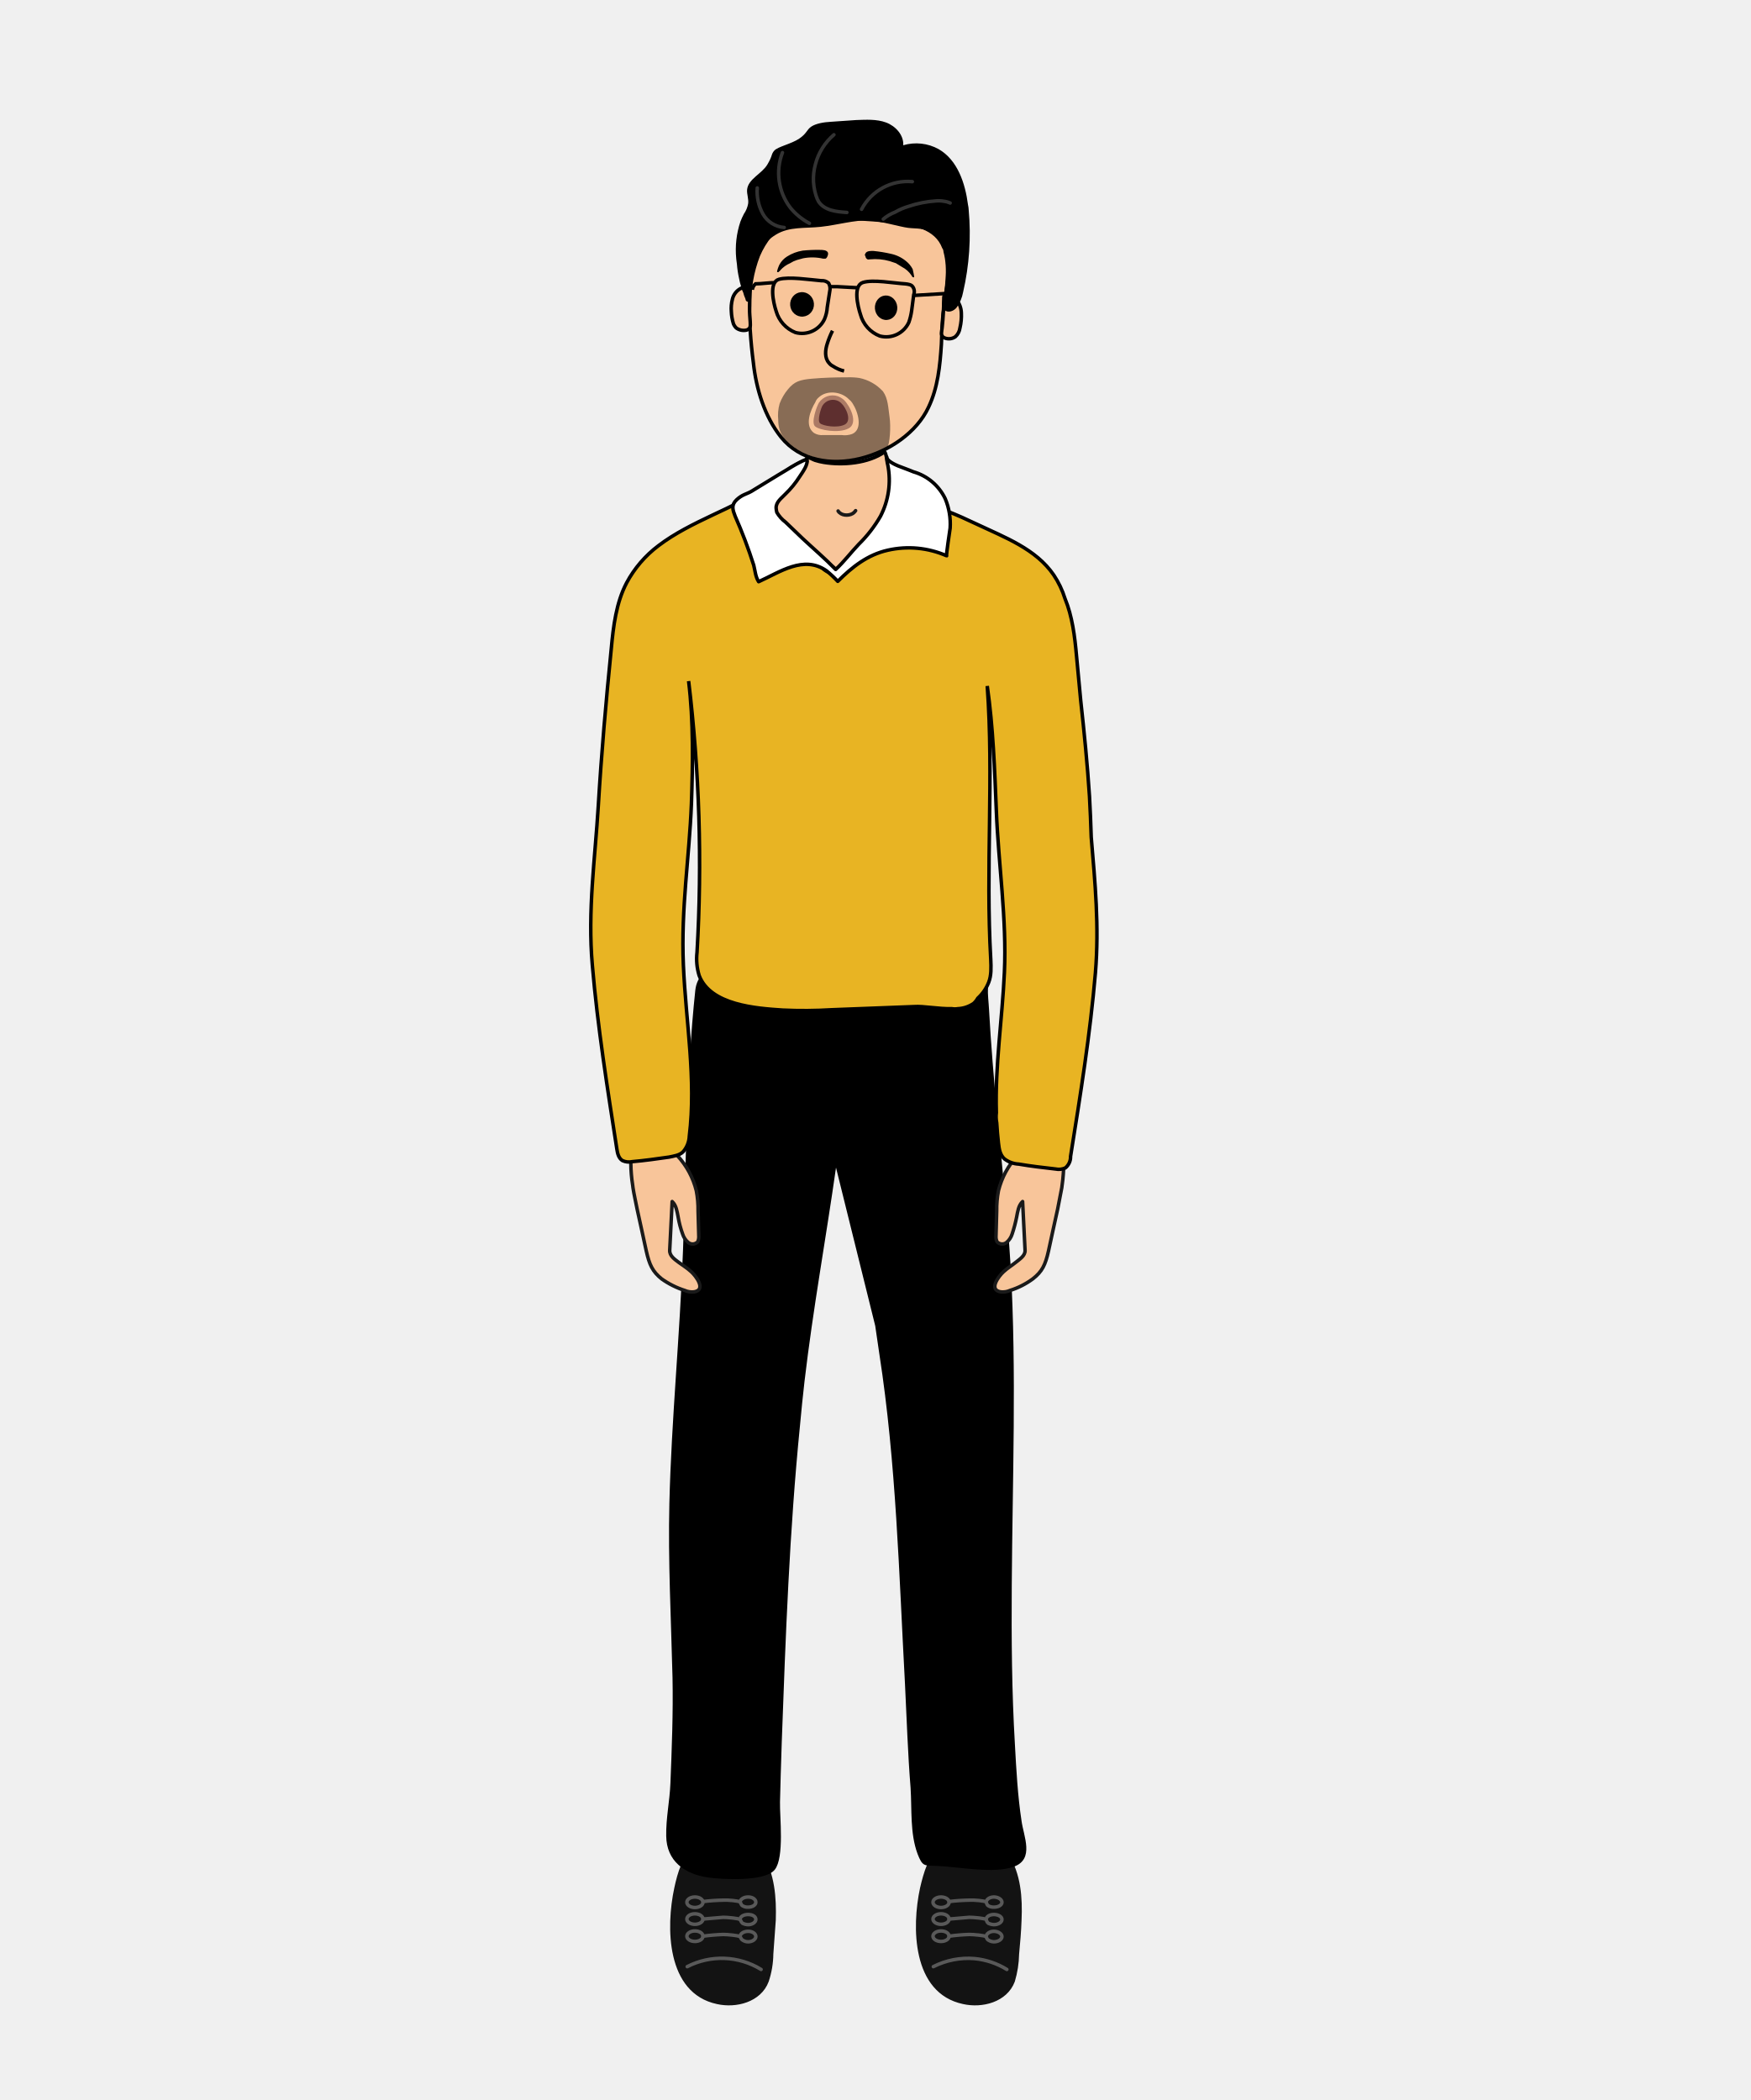
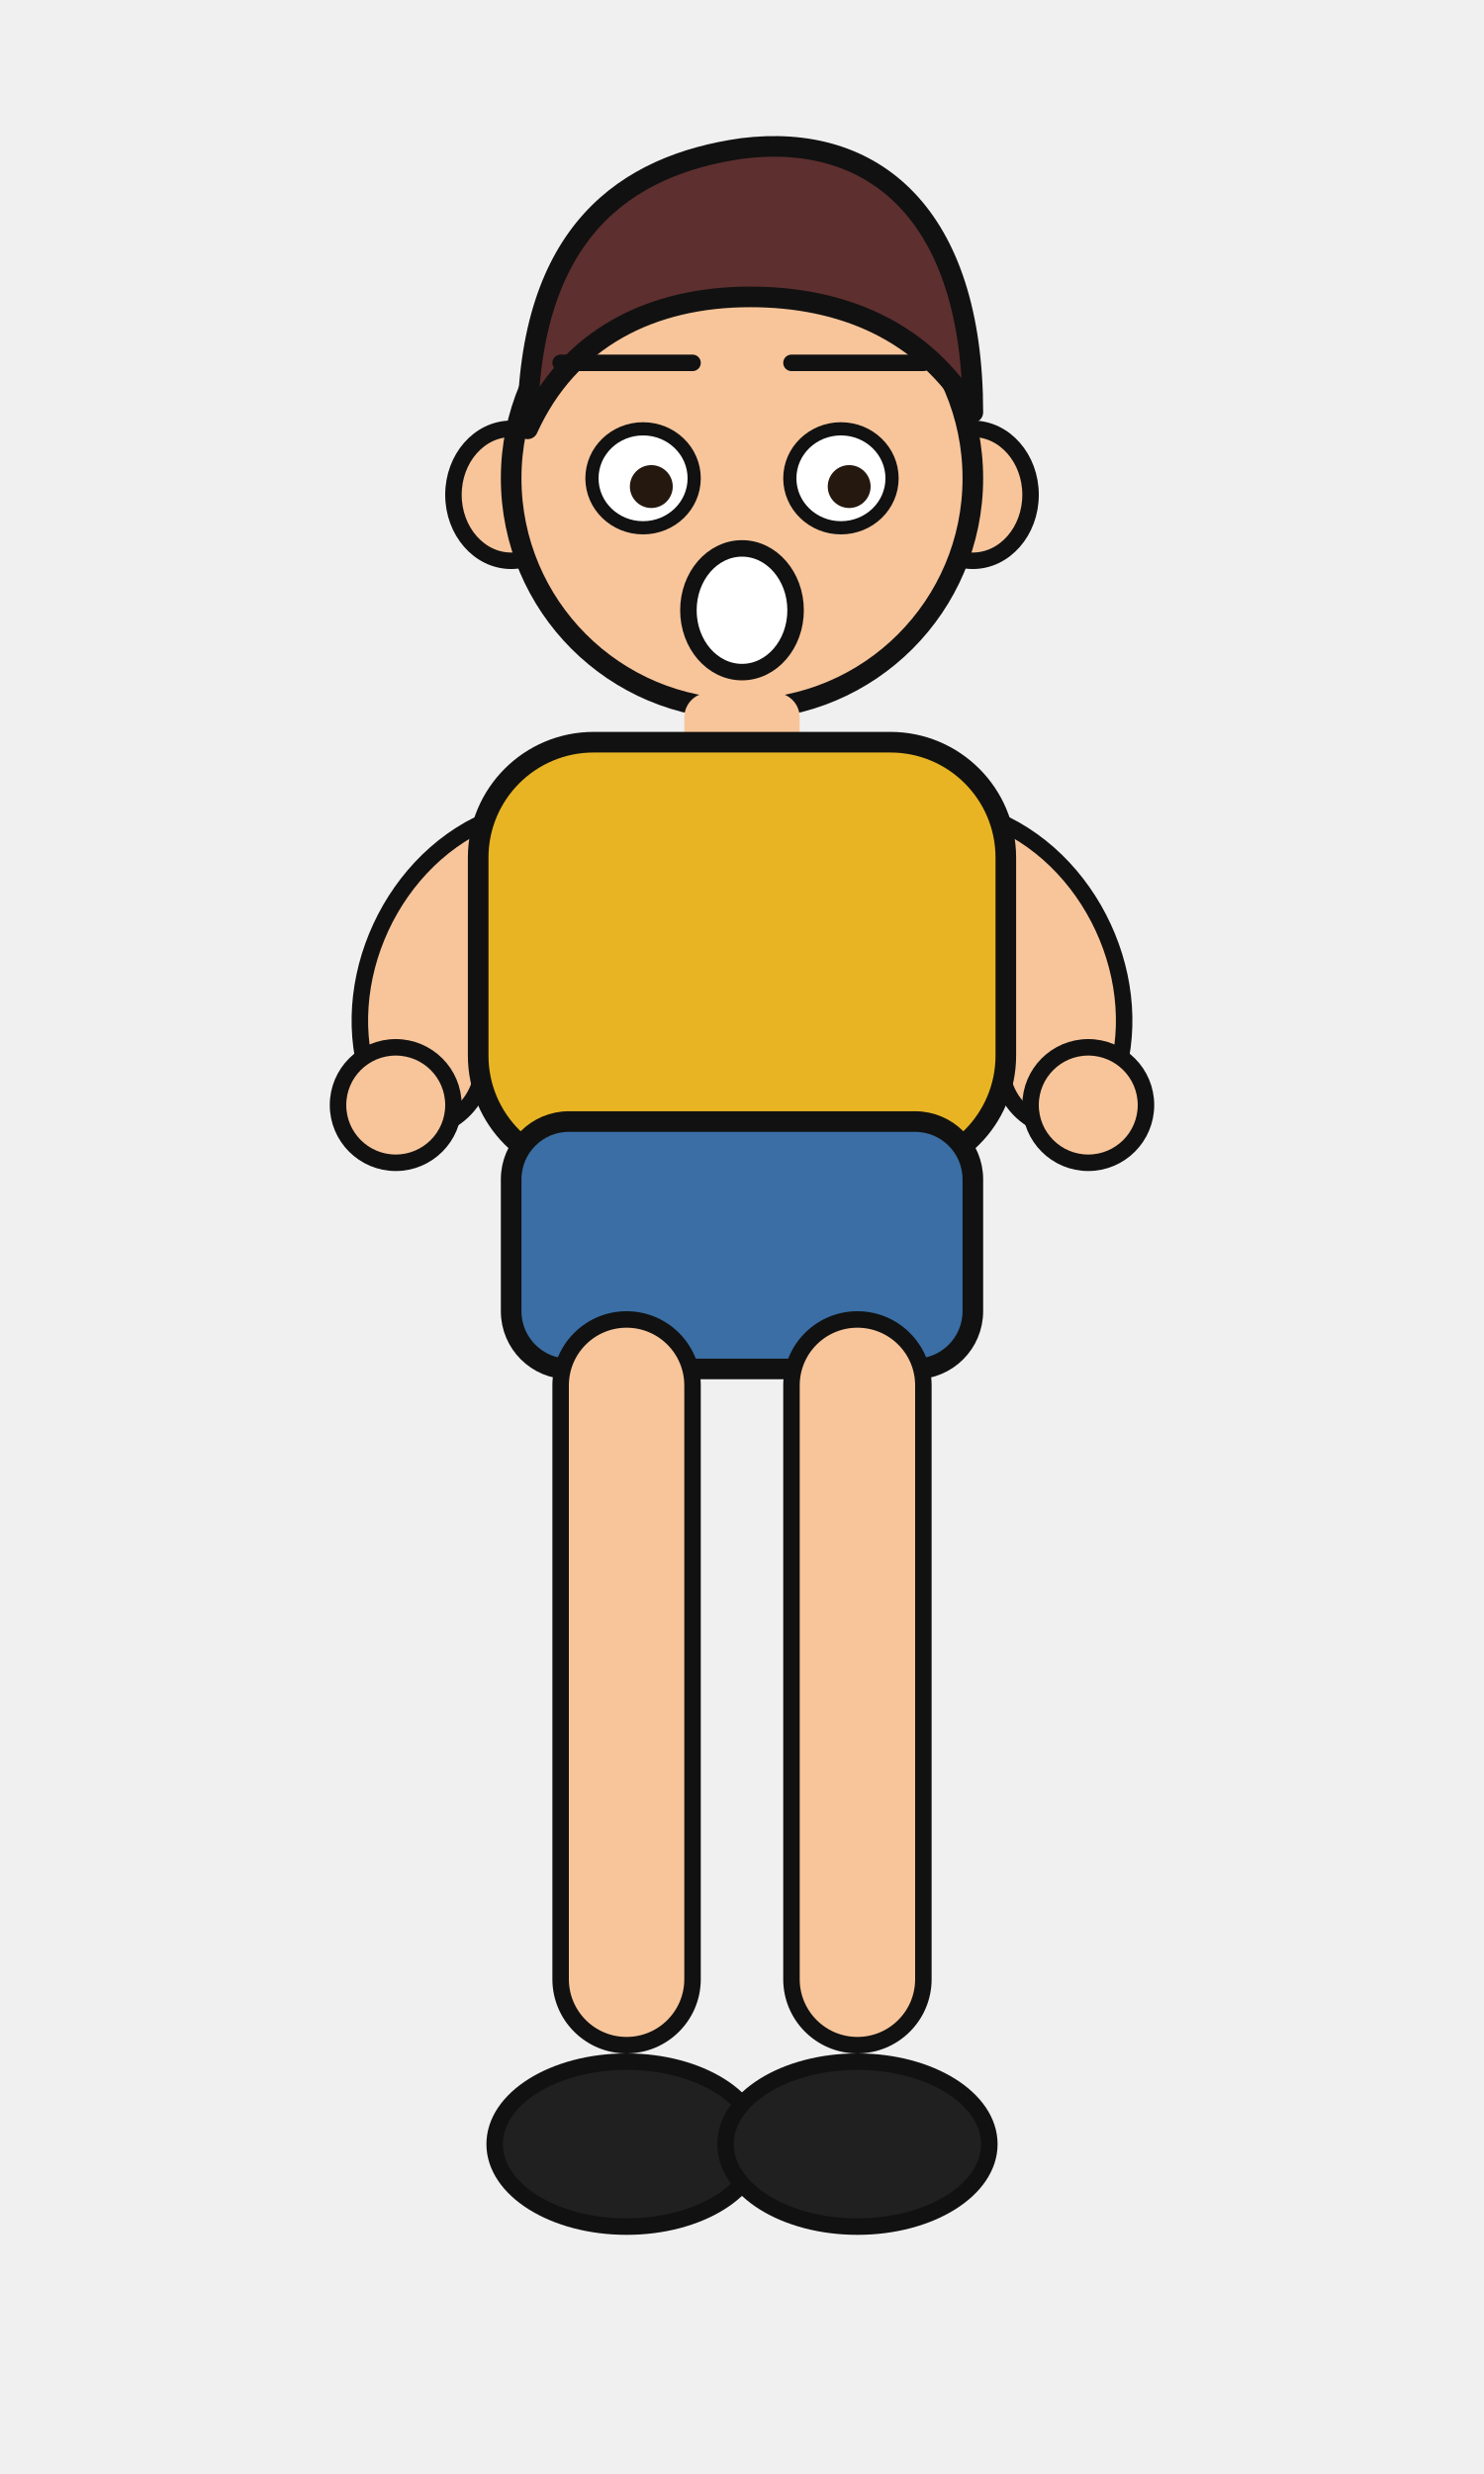
- <svg xmlns="http://www.w3.org/2000/svg" width="500" height="600" style="overflow:visible" viewBox="0 0 500 600">
-   <svg width="500" height="600" preserveAspectRatio="xMidYMin slice" style="overflow:visible" viewBox="0 0 500 600">
-     <svg width="500" height="600" style="overflow:visible">
-       <svg width="500" height="600" preserveAspectRatio="xMidYMin slice" style="overflow:visible" viewBox="0 0 500 600">
-         <svg viewBox="0 0 500 600">
-           <path fill="#f8c59a" stroke="#000" stroke-linecap="round" stroke-linejoin="round" d="M229.9 62.5a27 27 0 0 1 4.9-.3 201 201 0 0 1 20.5 1.1c5.5.5 12.1 1.6 14.3 7.4l.2.3a2.9 2.9 0 0 1 .2.9c1.4 5.2.3 10.6-.3 15.7l-.3 1.8c-.3 3-.4 6-.5 9-.4 6.1-1 12.4-3.7 18-6.6 14.1-31.2 22-42.1 8.5-4.7-5.9-7.1-13.8-7.9-21.2-.4-3.1-.7-6.1-.9-9.2a55 55 0 0 1-.2-7 37.6 37.6 0 0 1 2.5-14.5 24.2 24.2 0 0 1 3.5-5.8c2.4-2.9 6.2-4.3 9.8-4.7" />
-           <path fill="#f8c59a" stroke="#000" stroke-linecap="round" stroke-linejoin="round" d="M272.9 96.2a4.1 4.1 0 0 0 1.3-2.5 15.3 15.3 0 0 0 .4-4.3 6.3 6.3 0 0 0-1.5-3.9 2.2 2.2 0 0 0-.9-.7 6.5 6.5 0 0 0-2-.4h-.4a.6.6 0 0 0-.2.5 85 85 0 0 1-.5 8.8c-.1 1.1-.5 2 .4 2.7a3.2 3.2 0 0 0 3.4-.2m-62.6-2.5a3.6 3.6 0 0 1-.8-1.2 13.5 13.5 0 0 1-.6-3.5 10.6 10.6 0 0 1 .3-3.5 4.7 4.7 0 0 1 2.6-3.2 2 2 0 0 1 1.1-.2 1.7 1.7 0 0 1 1.2.1c.1.1.1.2.1.4 0 1.7-.1 3.5-.1 5.3s.1 2.7.2 4.1 0 1.9-1 2.3a3.6 3.6 0 0 1-3-.6" />
-           <path d="M276.7 60a74.4 74.4 0 0 1-1.6 23.5 10.9 10.9 0 0 1-1.8 4.3c-.8 1.1-2.5 1.7-3.5.8s-.7-2.3-.4-3.6a34.9 34.9 0 0 0 .8-10.2c-.3-3-1.1-6.2-3.6-8s-4.8-1.4-7.2-1.7-7.5-1.9-11.3-2.1-9 1.3-13.6 1.8-9-.1-12.8 2.2-4.7 4.8-5.7 8a55 55 0 0 0-1.6 9.9c0 .4-.3 1.5-.9 1.3s-.5-.7-.6-.9a8.5 8.5 0 0 1-.6-1.7 5.8 5.8 0 0 1-.6-1.7 21 21 0 0 1-.6-2.4 27.6 27.6 0 0 1-.6-4c-.1-.5-.1-1-.2-1.6a25.4 25.4 0 0 1 1.2-10.6 21 21 0 0 1 1-2.2 7.4 7.4 0 0 0 1.2-2.9c.2-1.3-.4-2.7-.3-4 .3-3.1 4.2-4.5 5.8-7.2s1-2.9 2-4 4.9-1.9 7.1-3.4 2.1-2.5 3.4-3.4 3.6-1.3 5.6-1.4l7.2-.5c2.9-.1 5.9-.3 8.6.7s5.1 3.6 4.9 6.5a13.2 13.2 0 0 1 10.1 1.1c5.4 3.1 7.6 9.7 8.4 15.9a7.7 7.7 0 0 1 .2 1.5" />
-           <ellipse cx="229.1" cy="87" rx="3.4" ry="3.5" transform="rotate(-4.4 228.674 86.992)" />
-           <ellipse cx="253.1" cy="88" rx="3.2" ry="3.5" transform="rotate(-4.4 252.101 87.892)" />
-           <path fill="none" stroke="#000" stroke-miterlimit="10" d="M234.6 80.2a2.7 2.7 0 0 1 2.1.7 3.3 3.3 0 0 1 .3 2.4l-.7 4.5a10.5 10.5 0 0 1-.8 3.4 7.1 7.1 0 0 1-8.3 3.8 9.3 9.3 0 0 1-5.5-6.1c-.8-2.4-2.1-8.3.8-9.1s8.6.1 12.1.4Zm24 .9c.8.1 1.7.2 2.1.8a2.4 2.4 0 0 1 .3 2.3l-.6 4.6a17.7 17.7 0 0 1-.8 3.3 7.1 7.1 0 0 1-8.3 3.9 9.1 9.1 0 0 1-5.5-6.1c-.8-2.4-2.2-8.3.7-9.2s8.7.2 12.1.4Z" />
-           <path fill="none" stroke="#000" stroke-miterlimit="10" d="M214.9 82.8a2.6 2.6 0 0 1 .9-1.7c1.8 0 4.3-.4 5.3-.3h-.5m16.7 1.1h1.8l5.6.3h.2m16.3 2.2 9.9-.6m-30 22.2a10.1 10.1 0 0 1-3.2-1.4 3.1 3.1 0 0 1-1.1-.9c-1.3-1.4-1.1-3.7-.5-5.5a24 24 0 0 1 1.5-3.7" />
-           <path d="M260.7 76.9a7.1 7.1 0 0 0-1.9-2.3 10 10 0 0 0-4.4-2.1 38.5 38.5 0 0 0-4.9-.8c-.6 0-1.9-.1-2.3.7s0 .5 0 .8a1.1 1.1 0 0 0 .6.9c.2.1.4 0 .7 0a15.1 15.1 0 0 1 5.6.5l1.8.6 1.8 1.1a7.2 7.2 0 0 1 2.6 2.3l.3.5c.1.1.4.2.5.1s-.3-1.9-.4-2.3m-38-1.4a6.3 6.3 0 0 1 2.1-2.2 11.7 11.7 0 0 1 4.5-1.7 41 41 0 0 1 4.9-.2c.7 0 2 0 2.3.8a1.4 1.4 0 0 1-.1.9c-.1.3-.3.7-.6.8h-.7a13.7 13.7 0 0 0-5.7-.1l-1.8.5a8.2 8.2 0 0 0-1.9.9 8 8 0 0 0-2.8 2 .8.8 0 0 1-.4.4c-.1.2-.3.2-.5.1s.5-1.9.7-2.2" />
-           <path d="M252.1 111.7a12.5 12.5 0 0 0-6.6-3.7 18.3 18.3 0 0 0-3.3-.2c-3.5 0-6.9.1-10.3.4s-5 .8-6.8 3a14.2 14.2 0 0 0-2.4 4.1 12.3 12.3 0 0 0-.4 4.7c0 3.5 1.5 5.5 4.3 7.6a16 16 0 0 0 3.5 2.1l3.5 1.3a22.1 22.1 0 0 0 8.5.3 42 42 0 0 0 7.2-1.6c1.3-.3 3.3-.5 4.1-1.7s1.1-6.1.7-8.8-.4-5.3-1.9-7.4Zm-8.6 3.5c1.7 2.6 3 7.5-.1 8.8a6.2 6.2 0 0 1-3 .3h-5.2a4.3 4.3 0 0 1-2.7-.6c-2.8-2.1-1-6.5.4-8.8a3 3 0 0 1 .9-1.3c2.4-2.3 6.6-1.7 8.7.5a4 4 0 0 1 1 1.1" opacity=".45" />
-           <path fill="#5e2f2f" d="M239.3 113.2a5.8 5.8 0 0 1 1.8 1.1c1.8 1.8 4.1 6.6 1.3 8.1s-8.4.5-9.6-.6.5-5.7 1.1-6.7a4.7 4.7 0 0 1 5.4-1.9" opacity=".5" />
-           <path fill="#5e2f2f" d="M239 114.4a3.5 3.5 0 0 1 1.3.8c1.4 1.3 3.1 5 1 6.1s-6.3.4-7.1-.4.3-4.4.8-5.1a3.5 3.5 0 0 1 4-1.4" />
-           <path fill="none" stroke="#fff" stroke-linecap="round" stroke-linejoin="round" d="M224 65a7.7 7.7 0 0 1-6.1-3.9 13.4 13.4 0 0 1-1.6-7.4m14.9 10.1a17.7 17.7 0 0 1-5.4-4.4 16.3 16.3 0 0 1-2.3-15.8m18.4 17.1c-2.9-.2-6.5-.5-8.2-3.3a.5.5 0 0 0-.2-.4 15.6 15.6 0 0 1-.6-10 16.6 16.6 0 0 1 5.3-8.5m7.9 21.3a14.9 14.9 0 0 1 14.5-7.9m-8.3 10.7a11.7 11.7 0 0 1 3.4-2 17.3 17.3 0 0 1 3.7-1.6 30.7 30.7 0 0 1 8-1.6 8.3 8.3 0 0 1 2.2.1 6.1 6.1 0 0 1 1.8.5" opacity=".2" />
-         </svg>
-       </svg>
-     </svg>
-     <svg width="500" height="600" style="overflow:visible">
-       <svg width="500" height="600" preserveAspectRatio="xMidYMin slice" style="overflow:visible" viewBox="0 0 500 600">
-         <svg viewBox="0 0 500 600">
-           <path stroke="#000" stroke-linecap="round" stroke-linejoin="round" d="M287.6 530c3.5 5.5 4 12.2 3.7 18.6-.1 3.2-.4 6.5-.7 9.7a28.8 28.8 0 0 1-1.2 7.7c-2.1 5.6-8.9 7.3-14.2 6.1-14.2-3-14.3-21.5-11.9-32.6 1-4.3 2.4-9.3 5.9-12.2 5.5-4.7 14.6-3.5 18.4 2.7" opacity=".92" />
-           <path fill="none" stroke="#fff" stroke-linecap="round" stroke-linejoin="round" d="M266.6 561.9a22 22 0 0 1 11.8-2.3 21.5 21.5 0 0 1 9.2 3.1" opacity=".3" />
-           <g fill="none" stroke="#fff" stroke-linecap="round" stroke-linejoin="round" opacity=".3">
-             <ellipse cx="268.8" cy="553.2" rx="2.3" ry="1.5" />
-             <path d="M281.7 553.3zc0-.8 1-1.5 2.2-1.5s2.3.7 2.3 1.5-1 1.5-2.3 1.5a3 3 0 0 1-1.6-.5c-.5-.3-.4-.7-.7-1s-3.5-.6-4.7-.6a54 54 0 0 0-5.8.5" />
-             <ellipse cx="268.8" cy="548.3" rx="2.3" ry="1.5" />
-             <path d="M281.7 548.4zc0-.8 1-1.4 2.2-1.4s2.3.6 2.3 1.4-1 1.5-2.3 1.5a4.2 4.2 0 0 1-1.6-.4c-.5-.4-.4-.8-.7-1.1s-3.5-.6-4.7-.6l-5.8.5" />
-             <ellipse cx="268.8" cy="543.5" rx="2.3" ry="1.5" />
-             <path d="M281.7 543.5zc0-.8 1-1.5 2.2-1.5s2.3.7 2.3 1.5-1 1.4-2.3 1.4a2.9 2.9 0 0 1-1.6-.4c-.5-.3-.4-.8-.7-1.1s-3.5-.6-4.7-.5a55 55 0 0 0-5.8.4" />
-           </g>
-           <path stroke="#000" stroke-linecap="round" stroke-linejoin="round" d="M217.4 530c3.4 5.5 3.9 12.2 3.7 18.6-.2 3.2-.5 6.5-.7 9.7a25.4 25.4 0 0 1-1.3 7.7c-2.1 5.6-8.9 7.3-14.2 6.1-14.1-3-14.2-21.5-11.8-32.6.9-4.3 2.4-9.3 5.8-12.2 5.5-4.7 14.6-3.5 18.5 2.7" opacity=".92" />
-           <path fill="none" stroke="#fff" stroke-linecap="round" stroke-linejoin="round" d="M196.3 561.9a21.5 21.5 0 0 1 21.1.8" opacity=".3" />
-           <g fill="none" stroke="#fff" stroke-linecap="round" stroke-linejoin="round" opacity=".3">
-             <ellipse cx="198.5" cy="553.2" rx="2.3" ry="1.5" />
-             <path d="M211.4 553.3zc0-.8 1-1.5 2.3-1.5s2.2.7 2.2 1.5-1 1.5-2.2 1.5a2.8 2.8 0 0 1-1.6-.5c-.5-.3-.4-.7-.8-1s-3.5-.6-4.7-.6a57 57 0 0 0-5.8.5" />
-             <ellipse cx="198.5" cy="548.3" rx="2.3" ry="1.5" />
-             <path d="M211.4 548.4zc0-.8 1-1.4 2.3-1.4s2.2.6 2.2 1.4-1 1.5-2.2 1.5a3.8 3.8 0 0 1-1.6-.4c-.5-.4-.4-.8-.8-1.1s-3.5-.6-4.7-.6l-5.8.5" />
-             <ellipse cx="198.5" cy="543.5" rx="2.3" ry="1.5" />
-             <path d="M211.4 543.5zc0-.8 1-1.5 2.3-1.5s2.2.7 2.2 1.5-1 1.4-2.2 1.4a2.7 2.7 0 0 1-1.6-.4c-.5-.3-.4-.8-.8-1.1s-3.5-.6-4.7-.5a57 57 0 0 0-5.8.4" />
-           </g>
-           <path fill-rule="evenodd" d="m250 378.8 1.2 8.2c4.8 31 5.6 62.8 7.3 94.1.5 9.9.8 19.8 1.6 29.7.4 6.1-.2 13 2 18.9 1.4 3.6 1.9 3.3 5.2 3.4 6.2.2 16.6 2.4 22.4.2s2.7-8.6 2.1-13c-1.1-7.2-1.5-14.6-1.9-21.9-.9-15.2-1-30.3-.9-45.4.2-30.3 1.4-60.7-.3-91-.3-4.5-.6-9-1-13.6-1.8-20-4.1-40-5.2-60.1-.1-2-.4-4.1-.3-6.1s0-4.5-2.6-5.9-4.6-1.3-7-1.5c-9.1-.4-18.1.2-27.1.4s-18.7.2-28.1-.1c-6.4-.3-17.9-.9-18.8 7.9-2.6 24.6-2.6 49.4-3.5 74.1s-3.3 48.2-3.9 72.4c-.4 16.6.5 33.2.9 49.8.2 10.1-.2 20.2-.6 30.2-.2 5.1-1.3 10-1.2 15.1.1 7.1 5.2 10.8 11.8 11.8 4 .6 16.4 1.3 19.2-2.2s1.4-15.1 1.5-19.3.3-11.4.5-17.1c1.1-30.2 2.2-60.3 5.2-90.4.4-4.2.8-8.5 1.3-12.7 2.4-20.5 6.1-40.7 9-61.1" />
-           <path fill="#f8c59a" stroke="#1a1a1a" stroke-linecap="round" stroke-linejoin="round" d="M180.7 338.5c0 .2.1.5.1.8.3 2 .8 4.1 1.2 6.2.9 3.9 1.7 7.9 2.6 11.9s1.8 5.9 4.4 8a24 24 0 0 0 6.6 3.3 5.1 5.1 0 0 0 2.7.4c3.5-.6.5-4.5-.8-5.7s-2.4-1.8-3.6-2.7-2.7-1.9-2.6-3.5l.7-13.9c1.2 1.1 1.4 2.9 1.7 4.4a27 27 0 0 0 1.3 4.9 5.1 5.1 0 0 0 1.6 2.4 2 2 0 0 0 2.7-.2 3.4 3.4 0 0 0 .3-1.7l-.2-7.1a28.4 28.4 0 0 0-.5-5.8 22.7 22.7 0 0 0-5.4-10 5.8 5.8 0 0 0-1.7-1.4 3.6 3.6 0 0 0-2.3-.3 24.3 24.3 0 0 0-7.6.8c-1.8.7-1.8 1.4-1.7 3.2a40.5 40.5 0 0 0 .5 6m122.7 0c0 .2-.1.5-.1.8l-1.2 6.2c-.9 3.9-1.7 7.9-2.6 11.9s-1.8 5.9-4.5 8a22.1 22.1 0 0 1-6.5 3.3 5.1 5.1 0 0 1-2.7.4c-3.5-.6-.5-4.5.8-5.7s2.4-1.8 3.5-2.7 2.8-1.9 2.7-3.5l-.7-13.9c-1.2 1.1-1.4 2.9-1.7 4.4a39 39 0 0 1-1.3 4.9 5.1 5.1 0 0 1-1.6 2.4 2 2 0 0 1-2.7-.2 3.4 3.4 0 0 1-.3-1.7l.2-7.1a28.4 28.4 0 0 1 .5-5.8 22.7 22.7 0 0 1 5.4-10 5.8 5.8 0 0 1 1.7-1.4 3.6 3.6 0 0 1 2.3-.3 24.3 24.3 0 0 1 7.6.8c1.8.7 1.8 1.4 1.7 3.2s-.2 4-.5 6" />
-           <path fill="#e8b423" stroke="#000" stroke-miterlimit="10" d="M311.7 239.2c-.1-3.9-.3-7.8-.5-11.7-.6-9.2-1.5-18.3-2.5-27.3l-1.2-12.8c-.5-5.6-1.2-11.3-3.3-16.4a26 26 0 0 0-3.2-6.7c-5.1-7.5-14.1-10.8-21.9-14.5-5.7-2.7-11.5-5.3-17.8-6.4a3.4 3.4 0 0 0-1.4-.1 3.9 3.9 0 0 0-2 1.6 110 110 0 0 1-10.5 12.1 26.5 26.5 0 0 1-8.2 6.3 5.8 5.8 0 0 1-1.8.4 4.7 4.7 0 0 1-2.8-1.8c-2.7-3.2-5.3-6.9-9.2-8.5-2.2-1-6.9-1.6-7-4.9s3.8-4.9 5.9-6.7 4.8-4.5 5.8-7.6c.1-.3.3-2.8.1-2.7a19.5 19.5 0 0 0-3.6 1.7c-1.5.7-1.9 1.6-2.9 2.7s-3.2 2.1-4.6 3.1c-9.5 6.3-21.8 9.9-31 16.9a32.4 32.4 0 0 0-9.1 10.6c-3 5.7-3.8 12.4-4.4 18.9-1.5 14.9-2.8 29.8-3.7 44.8s-3.1 30-1.7 45.6c1.5 17.6 4.3 35.1 7 52.5.2 1.3.5 2.6 1.6 3.3a4.4 4.4 0 0 0 2.8.3c3.5-.3 7-.8 10.5-1.3 1.4-.3 3-.5 4-1.5a7.2 7.2 0 0 0 1.8-4.5c2-16.3-1-32.6-1.7-48.9s1.7-30.7 2.3-46.1c.4-11.5.6-23.5-.8-35a436.4 436.4 0 0 1 2.4 77.5 16.3 16.3 0 0 0 .6 6.6c3.2 8.5 16.3 9.4 23.9 9.9a131 131 0 0 0 14-.1l23.5-.9c2.7-.2 7 .7 10.8.6a4.9 4.9 0 0 0 1.7 0 8.6 8.6 0 0 0 4.5-1.5 5.7 5.7 0 0 0 1.2-1.5 12.2 12.2 0 0 0 3.1-4.5c.8-2 .7-4.3.6-6.6-1.5-26.1.9-52-1-78.1 1.7 11.9 2.1 23.7 2.6 35.7.6 15.3 3 30.8 2.3 46.1-.6 13.3-2.7 26.7-2.3 40.1a9.1 9.1 0 0 0 .1 2.9c.1 2 .3 3.9.5 5.8s.5 3.4 1.7 4.5a7.3 7.3 0 0 0 4.1 1.5c3.5.6 7 1 10.5 1.4a4.5 4.5 0 0 0 2.8-.3 4.1 4.1 0 0 0 1.5-3.3c2.8-17.5 5.6-34.9 7.1-52.5 1.1-13.3-.1-25.7-1.2-38.7Z" />
-           <path fill="#f8c59a" stroke="#000" stroke-linecap="round" stroke-linejoin="round" d="M221.5 144.6v.2l-1.6 2.3c-.8 1.6-1.4 3.6-.2 5.2a16.3 16.3 0 0 0 7.2 5.2c1.8.5 3.6.8 5.4 1.4a16.4 16.4 0 0 1 7.5 4.9 34.7 34.7 0 0 1 16.9-8.4c4.2-.7 9.4-6.3 8.6-10.9a11 11 0 0 0-.9-2.3c-1.7-3.1-4.7-5.3-7.7-7.3a8.2 8.2 0 0 1-2.9-2.3c-.6-1.1-.5-2.5-1.1-3.5-4.7 3.3-11.9 3.9-17.4 3a18 18 0 0 1-2.5-.6c-.4-.1-1.9-1-2.2-.8s-.1.8-.1 1.1a6 6 0 0 1-.6 1.4 23 23 0 0 1-1.6 2.6 35.7 35.7 0 0 1-4.4 5.2 9.4 9.4 0 0 0-1 1l-.8 1.3a14 14 0 0 0-.6 1.3" />
-           <path fill="none" stroke="#1a1a1a" stroke-linecap="round" stroke-linejoin="round" d="M239.4 146c.8 1.3 2.9 1.5 4.2.7a3 3 0 0 0 .8-.8" />
-           <path fill="#fff" stroke="#000" stroke-linecap="round" stroke-linejoin="round" d="M221.7 145.2a6 6 0 0 0 .2 1.2 9.5 9.5 0 0 0 2.5 2.8l4.9 4.7c3.1 2.9 6.4 5.7 9.4 8.8 2.3-2.1 4.4-4.9 6.6-7.2a37.3 37.3 0 0 0 6.2-8 22.4 22.4 0 0 0 2.1-14.6 9 9 0 0 1-.3-2.3c0 1.1 2.5 2.2 3.2 2.5s3 1.1 4.4 1.7a14.5 14.5 0 0 1 9.1 7.7 18.6 18.6 0 0 1 1.4 8.4c-.1.7-1.2 7.9-1 7.9a26.9 26.9 0 0 0-16.8-1.6c-5.8 1.3-10.2 4.8-14.3 8.9a32 32 0 0 0-3.2-3c-6.5-4.6-13.4.4-19.4 3.1-.9-1.4-1-3.1-1.4-4.7a139 139 0 0 0-5.3-14c-.7-1.8-1.2-3.2.4-4.7s2.8-1.6 4.2-2.4l7.7-4.7c2.6-1.5 5.3-3.4 8.1-4.5.7 1.3-1.3 3.9-2 5a26.8 26.8 0 0 1-4 4.9c-1.1 1.2-2.8 2.3-2.7 4.1" />
-         </svg>
-       </svg>
-     </svg>
-   </svg>
+ <svg xmlns="http://www.w3.org/2000/svg" width="180" height="300" viewBox="0 0 180 300">
+   <g stroke-linecap="round" stroke-linejoin="round">
+     <ellipse cx="62" cy="60" rx="7" ry="8" fill="#f8c59a" stroke="#111" stroke-width="2" />
+     <ellipse cx="118" cy="60" rx="7" ry="8" fill="#f8c59a" stroke="#111" stroke-width="2" />
+     <circle cx="90" cy="58" r="28" fill="#f8c59a" stroke="#111" stroke-width="2.5" />
+     <path d="M64 52c0-24 12-32 26-34 16-2 28 8 28 32-6-10-16-14-27-14-12 0-22 5-27 16z" fill="#5e2f2f" stroke="#111" stroke-width="2.5" />
+     <ellipse cx="78" cy="58" rx="6.2" ry="6" fill="#fff" stroke="#111" stroke-width="1.6" />
+     <ellipse cx="102" cy="58" rx="6.2" ry="6" fill="#fff" stroke="#111" stroke-width="1.6" />
+     <circle cx="79" cy="59" r="2.6" fill="#24180f" />
+     <circle cx="103" cy="59" r="2.6" fill="#24180f" />
+     <path d="M68 44h16M96 44h16" fill="none" stroke="#111" stroke-width="2" />
+     <ellipse cx="90" cy="74" rx="6.5" ry="7.5" fill="#fff" stroke="#111" stroke-width="2" />
+     <rect x="83" y="84" width="14" height="10" rx="3" fill="#f8c59a" />
+     <path d="M58 100c-12 6-18 22-12 34 3 5 10 3 12-2 3-8 1-16 6-22 3-4 1-12-6-10z" fill="#f8c59a" stroke="#111" stroke-width="2" />
+     <path d="M122 100c12 6 18 22 12 34-3 5-10 3-12-2-3-8-1-16-6-22-3-4-1-12 6-10z" fill="#f8c59a" stroke="#111" stroke-width="2" />
+     <circle cx="48" cy="134" r="7" fill="#f8c59a" stroke="#111" stroke-width="2" />
+     <circle cx="132" cy="134" r="7" fill="#f8c59a" stroke="#111" stroke-width="2" />
+     <rect x="58" y="90" width="64" height="52" rx="14" fill="#e8b423" stroke="#111" stroke-width="2.5" />
+     <rect x="62" y="136" width="56" height="30" rx="7" fill="#3a6ea5" stroke="#111" stroke-width="2.5" />
+     <rect x="68" y="160" width="16" height="88" rx="8" fill="#f8c59a" stroke="#111" stroke-width="2" />
+     <rect x="96" y="160" width="16" height="88" rx="8" fill="#f8c59a" stroke="#111" stroke-width="2" />
+     <ellipse cx="76" cy="260" rx="16" ry="10" fill="#202020" stroke="#111" stroke-width="2" />
+     <ellipse cx="104" cy="260" rx="16" ry="10" fill="#202020" stroke="#111" stroke-width="2" />
+   </g>
</svg>
